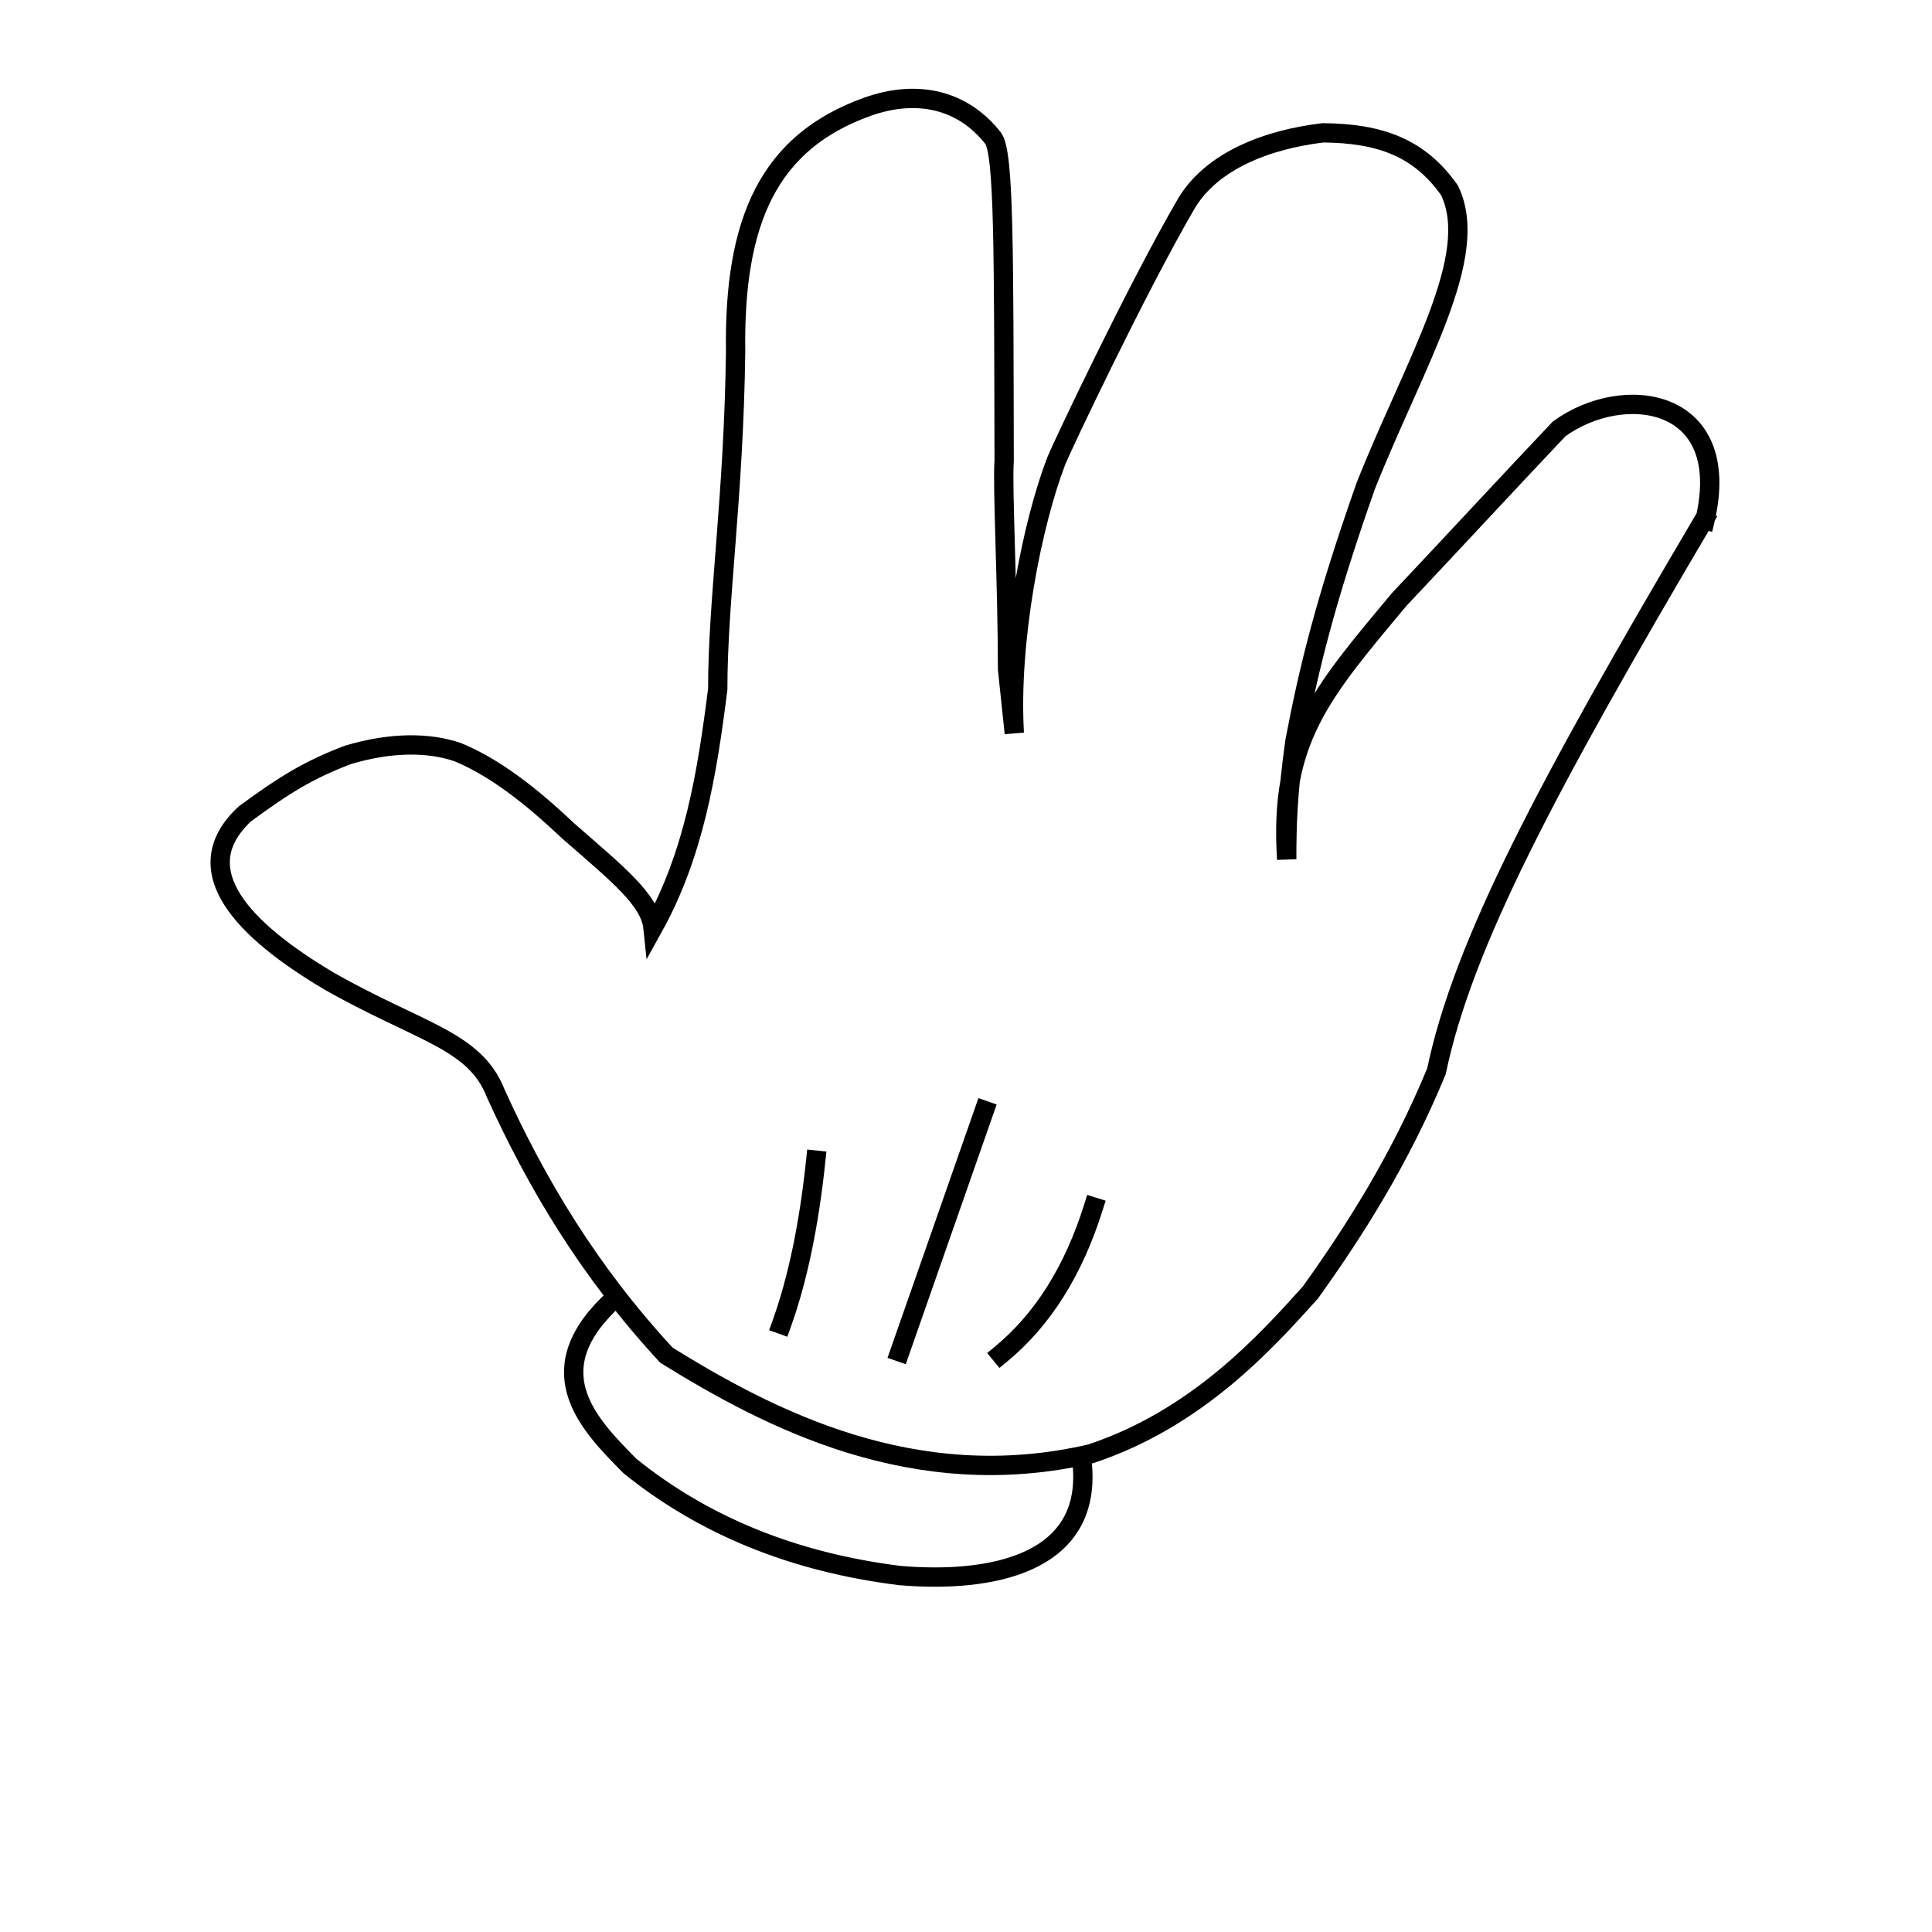
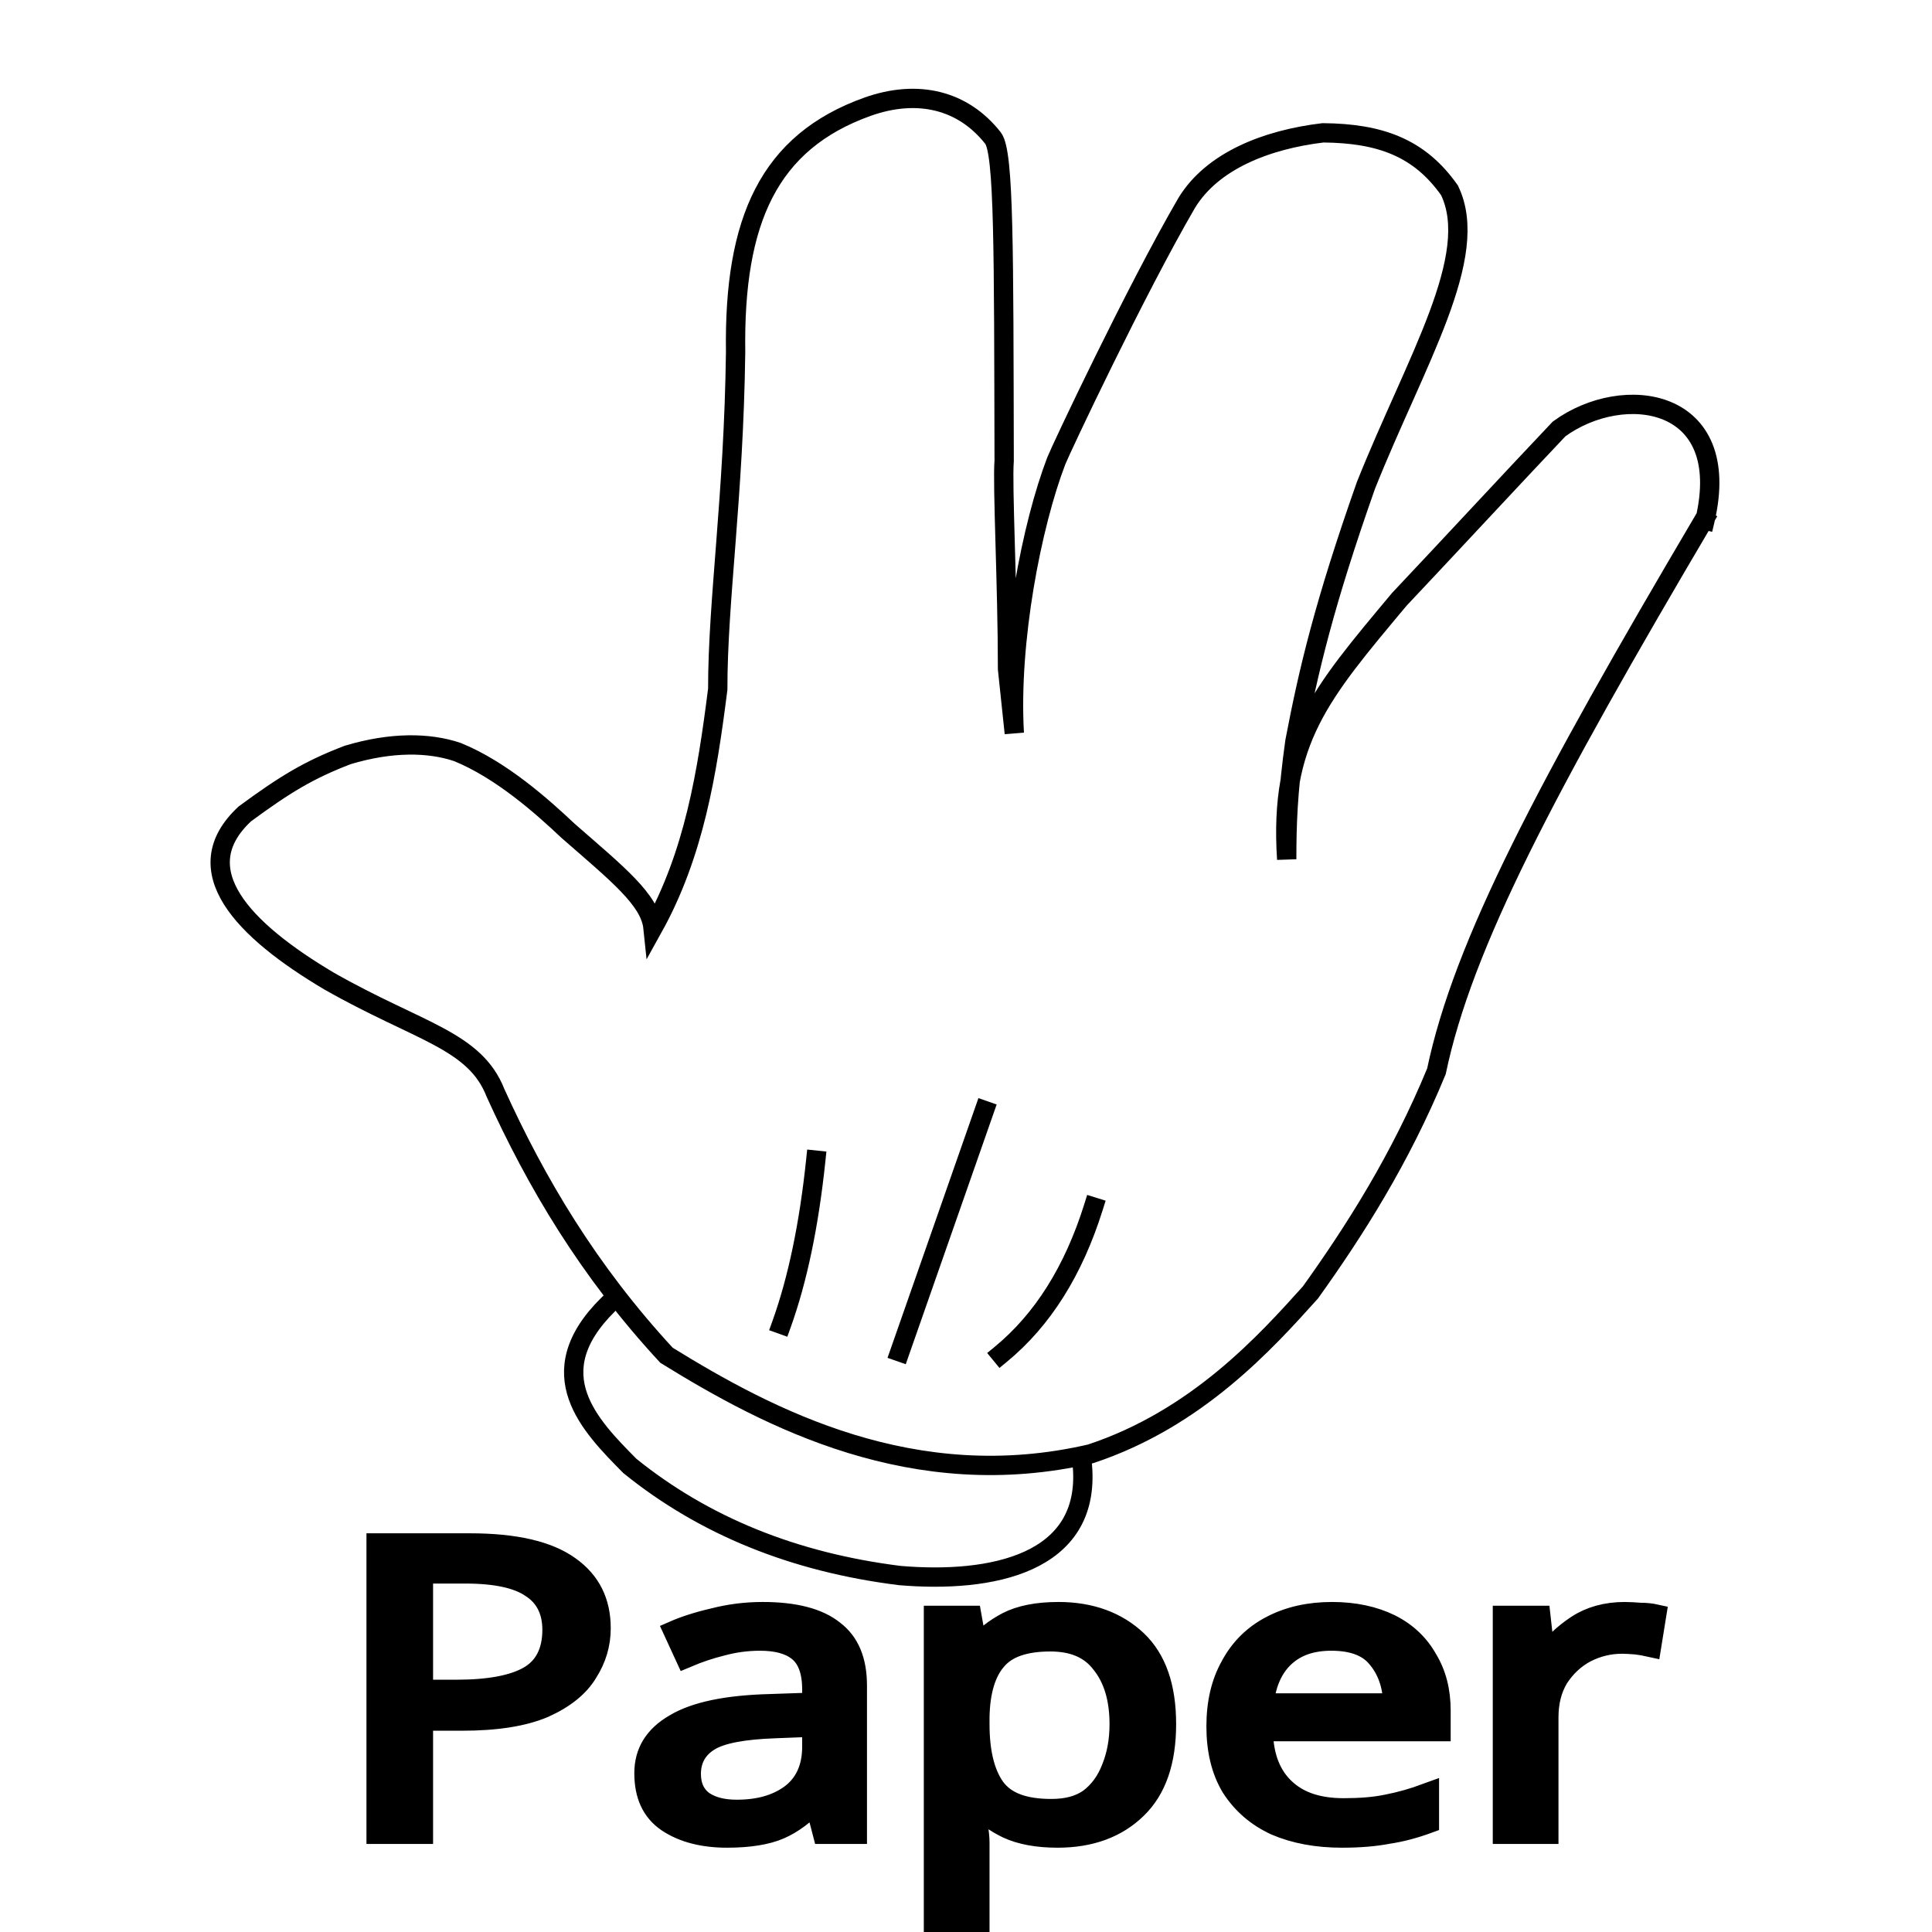
<svg xmlns="http://www.w3.org/2000/svg" version="1.1" x="0%" y="0%" width="100%" height="100%" viewBox="0 0 40.0 40.0" enable-background="new 0 0 40.0 40.0" xml:space="preserve">
  <path fill="#FFFFFF" fill-opacity="1.000" fill-rule="nonzero" stroke="#000000" stroke-opacity="1.000" stroke-width="0.0" stroke-linejoin="miter" stroke-linecap="square" d="M0,0L40.00,0L40.00,40.00L0,40.00z" />
  <text font-size="0.794" font-family="default" stroke="#FFFFFF" stroke-width="0.4" stroke-opacity="1.000" fill-opacity="0" text-anchor="start" transform="rotate(-0.0 29.60712 4.032127) scale(Infinity 1.0)">
    <tspan x="0.0" y="4.032" />
  </text>
  <text font-size="0.794" font-family="default" fill="#FFFFFF" stroke-width="0" fill-opacity="0.000" text-anchor="start" transform="rotate(-0.0 29.60712 4.032127) scale(Infinity 1.0)">
    <tspan x="0.0" y="4.032" />
  </text>
  <text font-size="1.365" font-family="default" stroke="#FFFFFF" stroke-width="0.4" stroke-opacity="1.000" fill-opacity="0" text-anchor="start" transform="rotate(-0.0 30.19743 11.83782) scale(Infinity 1.0)">
    <tspan x="0.0" y="11.838" />
  </text>
  <text font-size="1.365" font-family="default" fill="#FFFFFF" stroke-width="0" fill-opacity="0.000" text-anchor="start" transform="rotate(-0.0 30.19743 11.83782) scale(Infinity 1.0)">
    <tspan x="0.0" y="11.838" />
  </text>
  <path fill="#FFFFFF" fill-opacity="0.000" fill-rule="nonzero" stroke="#000000" stroke-opacity="1.000" stroke-width="0.4" stroke-linejoin="miter" stroke-linecap="square" d="M35.28,10.76C32.01,16.30,30.29,19.55,29.74,22.18C28.99,24.00,28.04,25.49,27.13,26.76C26.22,27.77,24.79,29.37,22.58,30.10C18.92,30.95,15.92,29.37,13.80,28.06C12.18,26.31,11.10,24.48,10.26,22.63C9.83,21.53,8.67,21.37,6.81,20.31C5.04,19.26,3.82,18.01,5.07,16.85C5.90,16.24,6.39,15.94,7.20,15.63C8.10,15.36,8.88,15.37,9.47,15.57C10.38,15.94,11.23,16.70,11.76,17.20C12.79,18.10,13.46,18.63,13.52,19.21C14.37,17.68,14.64,16.01,14.86,14.27C14.86,12.41,15.19,10.31,15.23,7.29C15.19,4.56,15.92,2.94,17.96,2.21C19.00,1.84,19.94,2.07,20.56,2.86C20.79,3.16,20.78,5.19,20.79,9.54C20.75,10.05,20.86,12.11,20.86,13.85L21.00,15.18C20.89,13.28,21.36,10.87,21.87,9.54C21.96,9.31,23.51,6.02,24.57,4.20C25.10,3.33,26.22,2.89,27.39,2.75C28.58,2.76,29.39,3.06,30.01,3.94C30.67,5.30,29.31,7.47,28.28,10.05C27.42,12.49,27.09,13.88,26.81,15.35C26.66,16.41,26.64,17.09,26.64,17.79C26.48,15.34,27.34,14.36,28.97,12.41C29.98,11.34,31.35,9.86,32.28,8.88C33.61,7.91,35.90,8.22,35.30,10.77" />
  <path fill="#FFFFFF" fill-opacity="0.000" fill-rule="nonzero" stroke="#000000" stroke-opacity="1.000" stroke-width="0.4" stroke-linejoin="miter" stroke-linecap="square" d="M20.38,22.99L18.63,27.99" />
  <path fill="#FFFFFF" fill-opacity="0.000" fill-rule="nonzero" stroke="#000000" stroke-opacity="1.000" stroke-width="0.4" stroke-linejoin="miter" stroke-linecap="square" d="M16.89,24.02Q16.68,26.03,16.18,27.42" />
  <path fill="#FFFFFF" fill-opacity="0.000" fill-rule="nonzero" stroke="#000000" stroke-opacity="1.000" stroke-width="0.4" stroke-linejoin="miter" stroke-linecap="square" d="M22.64,24.99Q22.02,26.97,20.72,28.04" />
  <path fill="#FFFFFF" fill-opacity="0.000" fill-rule="nonzero" stroke="#000000" stroke-opacity="1.000" stroke-width="0.4" stroke-linejoin="miter" stroke-linecap="square" d="M12.59,27.01C11.14,28.44,12.22,29.52,13.04,30.35Q15.34,32.21,18.63,32.62C20.52,32.78,22.58,32.38,22.41,30.35" />
+   <text font-size="8.445" font-family="default" stroke="#000000" stroke-width="0.4" stroke-opacity="1.000" fill-opacity="0" text-anchor="start" transform="rotate(-0.0 19.8501 34.80917) scale(1.18305 1.0)">
+     <tspan x="5.801" y="37.976">Paper</tspan>
+   </text>
+   <text font-size="8.445" font-family="default" fill="#000000" stroke-width="0" fill-opacity="1.000" text-anchor="start" transform="rotate(-0.0 19.8501 34.80917) scale(1.18305 1.0)">
+     <tspan x="5.801" y="37.976">Paper</tspan>
+   </text>
</svg>
